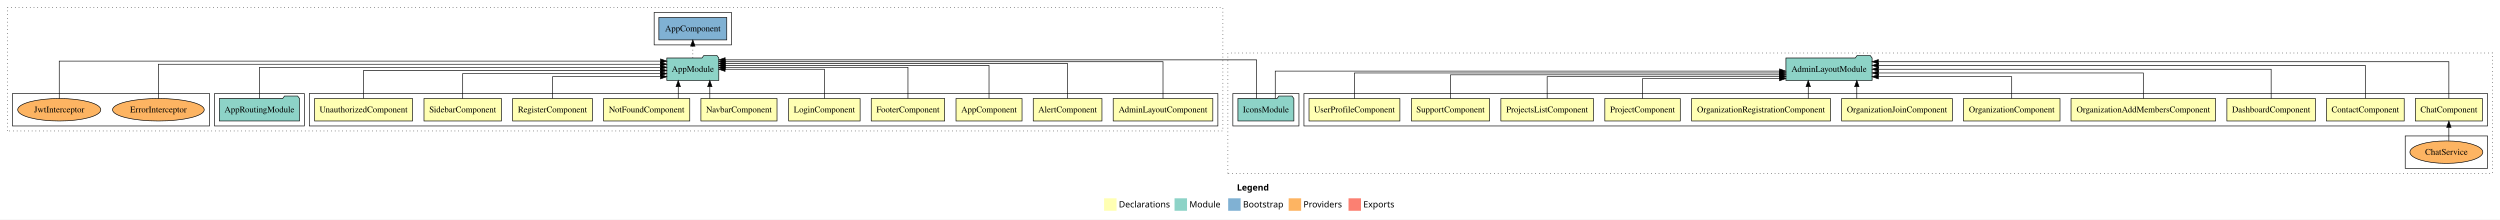
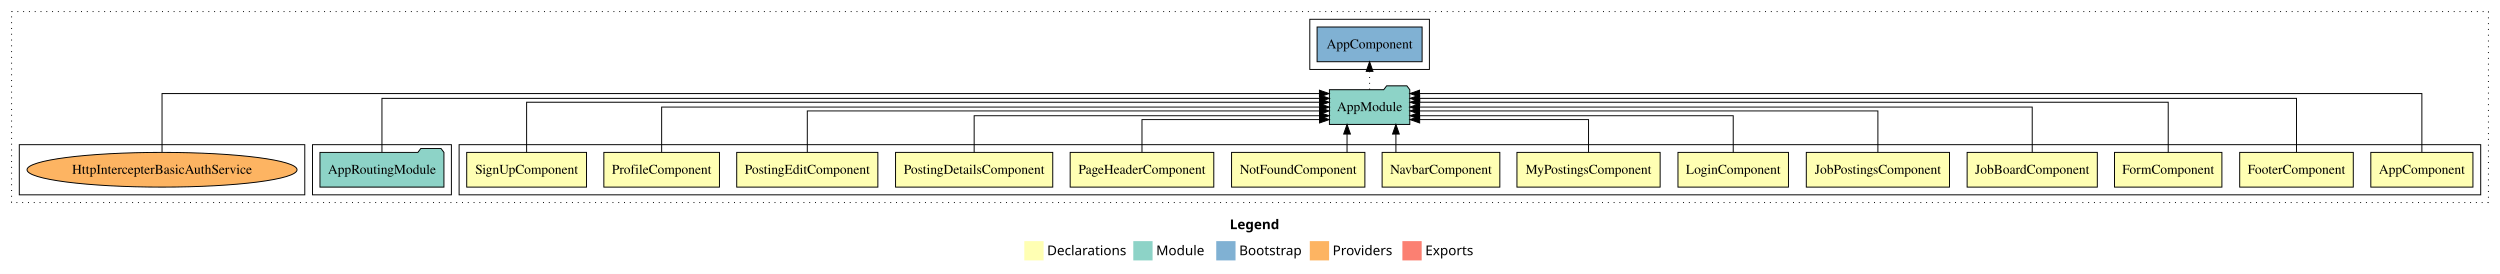
- <svg xmlns="http://www.w3.org/2000/svg" width="4009pt" height="352pt" viewBox="0.00 0.00 4009.00 352.00">
-   <g id="graph0" class="graph" transform="scale(1 1) rotate(0) translate(4 348)">
-     <polygon fill="#ffffff" stroke="transparent" points="-4,4 -4,-348 4005,-348 4005,4 -4,4" />
-     <text text-anchor="start" x="1979.509" y="-42.4" font-family="sans-serif" font-weight="bold" font-size="14.00" fill="#000000">Legend</text>
-     <polygon fill="#ffffb3" stroke="transparent" points="1766.5,-10 1766.5,-30 1786.5,-30 1786.5,-10 1766.5,-10" />
-     <text text-anchor="start" x="1790.129" y="-15.4" font-family="sans-serif" font-size="14.00" fill="#000000">  Declarations</text>
-     <polygon fill="#8dd3c7" stroke="transparent" points="1879.5,-10 1879.5,-30 1899.5,-30 1899.5,-10 1879.5,-10" />
-     <text text-anchor="start" x="1903.225" y="-15.4" font-family="sans-serif" font-size="14.00" fill="#000000">  Module</text>
-     <polygon fill="#80b1d3" stroke="transparent" points="1965.5,-10 1965.5,-30 1985.5,-30 1985.5,-10 1965.5,-10" />
-     <text text-anchor="start" x="1989.281" y="-15.4" font-family="sans-serif" font-size="14.00" fill="#000000">  Bootstrap</text>
-     <polygon fill="#fdb462" stroke="transparent" points="2062.5,-10 2062.5,-30 2082.5,-30 2082.5,-10 2062.5,-10" />
-     <text text-anchor="start" x="2086.173" y="-15.4" font-family="sans-serif" font-size="14.00" fill="#000000">  Providers</text>
-     <polygon fill="#fb8072" stroke="transparent" points="2158.5,-10 2158.5,-30 2178.5,-30 2178.5,-10 2158.5,-10" />
-     <text text-anchor="start" x="2182.226" y="-15.4" font-family="sans-serif" font-size="14.00" fill="#000000">  Exports</text>
+ <svg xmlns="http://www.w3.org/2000/svg" width="2592pt" height="284pt" viewBox="0.00 0.00 2592.00 284.00">
+   <g id="graph0" class="graph" transform="scale(1 1) rotate(0) translate(4 280)">
+     <polygon fill="white" stroke="transparent" points="-4,4 -4,-280 2588,-280 2588,4 -4,4" />
+     <text text-anchor="start" x="1271.01" y="-42.4" font-family="sans-serif" font-weight="bold" font-size="14.00">Legend</text>
+     <polygon fill="#ffffb3" stroke="transparent" points="1058,-10 1058,-30 1078,-30 1078,-10 1058,-10" />
+     <text text-anchor="start" x="1081.63" y="-15.4" font-family="sans-serif" font-size="14.00">  Declarations</text>
+     <polygon fill="#8dd3c7" stroke="transparent" points="1171,-10 1171,-30 1191,-30 1191,-10 1171,-10" />
+     <text text-anchor="start" x="1194.73" y="-15.4" font-family="sans-serif" font-size="14.00">  Module</text>
+     <polygon fill="#80b1d3" stroke="transparent" points="1257,-10 1257,-30 1277,-30 1277,-10 1257,-10" />
+     <text text-anchor="start" x="1280.78" y="-15.4" font-family="sans-serif" font-size="14.00">  Bootstrap</text>
+     <polygon fill="#fdb462" stroke="transparent" points="1354,-10 1354,-30 1374,-30 1374,-10 1354,-10" />
+     <text text-anchor="start" x="1377.67" y="-15.4" font-family="sans-serif" font-size="14.00">  Providers</text>
+     <polygon fill="#fb8072" stroke="transparent" points="1450,-10 1450,-30 1470,-30 1470,-10 1450,-10" />
+     <text text-anchor="start" x="1473.73" y="-15.4" font-family="sans-serif" font-size="14.00">  Exports</text>
    <g id="clust1" class="cluster">
-       <polygon fill="none" stroke="#000000" stroke-dasharray="1,5" points="1965,-70 1965,-263 3993,-263 3993,-70 1965,-70" />
+       <polygon fill="none" stroke="black" stroke-dasharray="1,5" points="8,-70 8,-268 2576,-268 2576,-70 8,-70" />
    </g>
    <g id="clust2" class="cluster">
-       <polygon fill="none" stroke="#000000" points="2087,-146 2087,-198 3985,-198 3985,-146 2087,-146" />
+       <polygon fill="none" stroke="black" points="472,-78 472,-130 2568,-130 2568,-78 472,-78" />
    </g>
-     <g id="clust3" class="cluster">
-       <polygon fill="none" stroke="#000000" points="3853,-78 3853,-130 3985,-130 3985,-78 3853,-78" />
-     </g>
-     <g id="clust14" class="cluster">
-       <polygon fill="none" stroke="#000000" points="1973,-146 1973,-198 2079,-198 2079,-146 1973,-146" />
-     </g>
-     <g id="clust18" class="cluster">
-       <polygon fill="none" stroke="#000000" stroke-dasharray="1,5" points="8,-138 8,-336 1957,-336 1957,-138 8,-138" />
+     <g id="clust17" class="cluster">
+       <polygon fill="none" stroke="black" points="320,-78 320,-130 464,-130 464,-78 320,-78" />
    </g>
    <g id="clust19" class="cluster">
-       <polygon fill="none" stroke="#000000" points="492,-146 492,-198 1949,-198 1949,-146 492,-146" />
+       <polygon fill="none" stroke="black" points="1354,-208 1354,-260 1478,-260 1478,-208 1354,-208" />
    </g>
-     <g id="clust30" class="cluster">
-       <polygon fill="none" stroke="#000000" points="340,-146 340,-198 484,-198 484,-146 340,-146" />
-     </g>
-     <g id="clust32" class="cluster">
-       <polygon fill="none" stroke="#000000" points="1045,-276 1045,-328 1169,-328 1169,-276 1045,-276" />
-     </g>
-     <g id="clust33" class="cluster">
-       <polygon fill="none" stroke="#000000" points="16,-146 16,-198 332,-198 332,-146 16,-146" />
+     <g id="clust20" class="cluster">
+       <polygon fill="none" stroke="black" points="16,-78 16,-130 312,-130 312,-78 16,-78" />
    </g>
    <g id="node1" class="node">
-       <polygon fill="#ffffb3" stroke="#000000" points="3976.774,-190 3869.226,-190 3869.226,-154 3976.774,-154 3976.774,-190" />
-       <text text-anchor="middle" x="3923" y="-167.8" font-family="Times,serif" font-size="14.00" fill="#000000">ChatComponent</text>
+       <polygon fill="#ffffb3" stroke="black" points="2559.94,-122 2454.06,-122 2454.06,-86 2559.94,-86 2559.94,-122" />
+       <text text-anchor="middle" x="2507" y="-99.8" font-family="Times,serif" font-size="14.00">AppComponent</text>
+     </g>
+     <g id="node15" class="node">
+       <polygon fill="#8dd3c7" stroke="black" points="1457.66,-187 1454.66,-191 1433.66,-191 1430.66,-187 1374.34,-187 1374.34,-151 1457.66,-151 1457.66,-187" />
+       <text text-anchor="middle" x="1416" y="-164.8" font-family="Times,serif" font-size="14.00">AppModule</text>
+     </g>
+     <g id="edge1" class="edge">
+       <path fill="none" stroke="black" d="M2507,-122.32C2507,-145.66 2507,-183 2507,-183 2507,-183 1467.77,-183 1467.77,-183" />
+       <polygon fill="black" stroke="black" points="1467.77,-179.5 1457.77,-183 1467.77,-186.5 1467.77,-179.5" />
+     </g>
+     <g id="node2" class="node">
+       <polygon fill="#ffffb3" stroke="black" points="2435.88,-122 2318.12,-122 2318.12,-86 2435.88,-86 2435.88,-122" />
+       <text text-anchor="middle" x="2377" y="-99.8" font-family="Times,serif" font-size="14.00">FooterComponent</text>
+     </g>
+     <g id="edge2" class="edge">
+       <path fill="none" stroke="black" d="M2377,-122.29C2377,-144.21 2377,-178 2377,-178 2377,-178 1467.91,-178 1467.91,-178" />
+       <polygon fill="black" stroke="black" points="1467.91,-174.5 1457.91,-178 1467.91,-181.5 1467.91,-174.5" />
+     </g>
+     <g id="node3" class="node">
+       <polygon fill="#ffffb3" stroke="black" points="2299.67,-122 2188.33,-122 2188.33,-86 2299.67,-86 2299.67,-122" />
+       <text text-anchor="middle" x="2244" y="-99.8" font-family="Times,serif" font-size="14.00">FormComponent</text>
+     </g>
+     <g id="edge3" class="edge">
+       <path fill="none" stroke="black" d="M2244,-122.03C2244,-142.77 2244,-174 2244,-174 2244,-174 1467.91,-174 1467.91,-174" />
+       <polygon fill="black" stroke="black" points="1467.91,-170.5 1457.91,-174 1467.91,-177.5 1467.91,-170.5" />
+     </g>
+     <g id="node4" class="node">
+       <polygon fill="#ffffb3" stroke="black" points="2170.49,-122 2035.51,-122 2035.51,-86 2170.49,-86 2170.49,-122" />
+       <text text-anchor="middle" x="2103" y="-99.8" font-family="Times,serif" font-size="14.00">JobBoardComponent</text>
+     </g>
+     <g id="edge4" class="edge">
+       <path fill="none" stroke="black" d="M2103,-122.11C2103,-141.34 2103,-169 2103,-169 2103,-169 1467.68,-169 1467.68,-169" />
+       <polygon fill="black" stroke="black" points="1467.68,-165.5 1457.68,-169 1467.68,-172.5 1467.68,-165.5" />
+     </g>
+     <g id="node5" class="node">
+       <polygon fill="#ffffb3" stroke="black" points="2017.23,-122 1868.77,-122 1868.77,-86 2017.23,-86 2017.23,-122" />
+       <text text-anchor="middle" x="1943" y="-99.8" font-family="Times,serif" font-size="14.00">JobPostingsComponent</text>
+     </g>
+     <g id="edge5" class="edge">
+       <path fill="none" stroke="black" d="M1943,-122.3C1943,-140.27 1943,-165 1943,-165 1943,-165 1467.79,-165 1467.79,-165" />
+       <polygon fill="black" stroke="black" points="1467.79,-161.5 1457.79,-165 1467.79,-168.5 1467.79,-161.5" />
+     </g>
+     <g id="node6" class="node">
+       <polygon fill="#ffffb3" stroke="black" points="1850.28,-122 1735.72,-122 1735.72,-86 1850.28,-86 1850.28,-122" />
+       <text text-anchor="middle" x="1793" y="-99.8" font-family="Times,serif" font-size="14.00">LoginComponent</text>
+     </g>
+     <g id="edge6" class="edge">
+       <path fill="none" stroke="black" d="M1793,-122.03C1793,-138.4 1793,-160 1793,-160 1793,-160 1467.79,-160 1467.79,-160" />
+       <polygon fill="black" stroke="black" points="1467.79,-156.5 1457.79,-160 1467.79,-163.5 1467.79,-156.5" />
+     </g>
+     <g id="node7" class="node">
+       <polygon fill="#ffffb3" stroke="black" points="1717.23,-122 1568.77,-122 1568.77,-86 1717.23,-86 1717.23,-122" />
+       <text text-anchor="middle" x="1643" y="-99.8" font-family="Times,serif" font-size="14.00">MyPostingsComponent</text>
+     </g>
+     <g id="edge7" class="edge">
+       <path fill="none" stroke="black" d="M1643,-122.19C1643,-137.18 1643,-156 1643,-156 1643,-156 1467.9,-156 1467.9,-156" />
+       <polygon fill="black" stroke="black" points="1467.9,-152.5 1457.9,-156 1467.9,-159.5 1467.9,-152.5" />
+     </g>
+     <g id="node8" class="node">
+       <polygon fill="#ffffb3" stroke="black" points="1551.03,-122 1428.97,-122 1428.97,-86 1551.03,-86 1551.03,-122" />
+       <text text-anchor="middle" x="1490" y="-99.8" font-family="Times,serif" font-size="14.00">NavbarComponent</text>
+     </g>
+     <g id="edge8" class="edge">
+       <path fill="none" stroke="black" d="M1443.28,-122.11C1443.28,-122.11 1443.28,-140.99 1443.28,-140.99" />
+       <polygon fill="black" stroke="black" points="1439.78,-140.99 1443.28,-150.99 1446.78,-140.99 1439.78,-140.99" />
+     </g>
+     <g id="node9" class="node">
+       <polygon fill="#ffffb3" stroke="black" points="1411.11,-122 1272.89,-122 1272.89,-86 1411.11,-86 1411.11,-122" />
+       <text text-anchor="middle" x="1342" y="-99.8" font-family="Times,serif" font-size="14.00">NotFoundComponent</text>
+     </g>
+     <g id="edge9" class="edge">
+       <path fill="none" stroke="black" d="M1392.61,-122.11C1392.61,-122.11 1392.61,-140.99 1392.61,-140.99" />
+       <polygon fill="black" stroke="black" points="1389.11,-140.99 1392.61,-150.99 1396.11,-140.99 1389.11,-140.99" />
+     </g>
+     <g id="node10" class="node">
+       <polygon fill="#ffffb3" stroke="black" points="1254.46,-122 1105.54,-122 1105.54,-86 1254.46,-86 1254.46,-122" />
+       <text text-anchor="middle" x="1180" y="-99.8" font-family="Times,serif" font-size="14.00">PageHeaderComponent</text>
+     </g>
+     <g id="edge10" class="edge">
+       <path fill="none" stroke="black" d="M1180,-122.19C1180,-137.18 1180,-156 1180,-156 1180,-156 1364.08,-156 1364.08,-156" />
+       <polygon fill="black" stroke="black" points="1364.08,-159.5 1374.08,-156 1364.08,-152.5 1364.08,-159.5" />
+     </g>
+     <g id="node11" class="node">
+       <polygon fill="#ffffb3" stroke="black" points="1087.49,-122 924.51,-122 924.51,-86 1087.49,-86 1087.49,-122" />
+       <text text-anchor="middle" x="1006" y="-99.8" font-family="Times,serif" font-size="14.00">PostingDetailsComponent</text>
+     </g>
+     <g id="edge11" class="edge">
+       <path fill="none" stroke="black" d="M1006,-122.03C1006,-138.4 1006,-160 1006,-160 1006,-160 1364.05,-160 1364.05,-160" />
+       <polygon fill="black" stroke="black" points="1364.05,-163.5 1374.05,-160 1364.05,-156.5 1364.05,-163.5" />
    </g>
    <g id="node12" class="node">
-       <polygon fill="#8dd3c7" stroke="#000000" points="2998.095,-255 2995.095,-259 2974.095,-259 2971.095,-255 2859.905,-255 2859.905,-219 2998.095,-219 2998.095,-255" />
-       <text text-anchor="middle" x="2929" y="-232.8" font-family="Times,serif" font-size="14.00" fill="#000000">AdminLayoutModule</text>
-     </g>
-     <g id="edge1" class="edge">
-       <path fill="none" stroke="#000000" d="M3923,-190.248C3923,-213.018 3923,-249 3923,-249 3923,-249 3008.107,-249 3008.107,-249" />
-       <polygon fill="#000000" stroke="#000000" points="3008.107,-245.5 2998.107,-249 3008.107,-252.5 3008.107,-245.5" />
-     </g>
-     <g id="node2" class="node">
-       <polygon fill="#ffffb3" stroke="#000000" points="3851.38,-190 3726.62,-190 3726.62,-154 3851.38,-154 3851.38,-190" />
-       <text text-anchor="middle" x="3789" y="-167.8" font-family="Times,serif" font-size="14.00" fill="#000000">ContactComponent</text>
-     </g>
-     <g id="edge3" class="edge">
-       <path fill="none" stroke="#000000" d="M3789,-190.284C3789,-211.321 3789,-243 3789,-243 3789,-243 3008.286,-243 3008.286,-243" />
-       <polygon fill="#000000" stroke="#000000" points="3008.286,-239.5 2998.286,-243 3008.286,-246.5 3008.286,-239.5" />
-     </g>
-     <g id="node3" class="node">
-       <polygon fill="#ffffb3" stroke="#000000" points="3708.973,-190 3567.027,-190 3567.027,-154 3708.973,-154 3708.973,-190" />
-       <text text-anchor="middle" x="3638" y="-167.8" font-family="Times,serif" font-size="14.00" fill="#000000">DashboardComponent</text>
-     </g>
-     <g id="edge4" class="edge">
-       <path fill="none" stroke="#000000" d="M3638,-190.106C3638,-209.339 3638,-237 3638,-237 3638,-237 3008.273,-237 3008.273,-237" />
-       <polygon fill="#000000" stroke="#000000" points="3008.273,-233.5 2998.273,-237 3008.273,-240.5 3008.273,-233.5" />
-     </g>
-     <g id="node4" class="node">
-       <polygon fill="#ffffb3" stroke="#000000" points="3548.892,-190 3317.108,-190 3317.108,-154 3548.892,-154 3548.892,-190" />
-       <text text-anchor="middle" x="3433" y="-167.8" font-family="Times,serif" font-size="14.00" fill="#000000">OrganizationAddMembersComponent</text>
-     </g>
-     <g id="edge5" class="edge">
-       <path fill="none" stroke="#000000" d="M3433,-190.023C3433,-207.373 3433,-231 3433,-231 3433,-231 3008.286,-231 3008.286,-231" />
-       <polygon fill="#000000" stroke="#000000" points="3008.286,-227.5 2998.286,-231 3008.286,-234.5 3008.286,-227.5" />
-     </g>
-     <g id="node5" class="node">
-       <polygon fill="#ffffb3" stroke="#000000" points="3299.416,-190 3144.584,-190 3144.584,-154 3299.416,-154 3299.416,-190" />
-       <text text-anchor="middle" x="3222" y="-167.8" font-family="Times,serif" font-size="14.00" fill="#000000">OrganizationComponent</text>
-     </g>
-     <g id="edge6" class="edge">
-       <path fill="none" stroke="#000000" d="M3222,-190.24C3222,-205.571 3222,-225 3222,-225 3222,-225 3008.066,-225 3008.066,-225" />
-       <polygon fill="#000000" stroke="#000000" points="3008.066,-221.5 2998.066,-225 3008.066,-228.5 3008.066,-221.5" />
-     </g>
-     <g id="node6" class="node">
-       <polygon fill="#ffffb3" stroke="#000000" points="3126.751,-190 2949.249,-190 2949.249,-154 3126.751,-154 3126.751,-190" />
-       <text text-anchor="middle" x="3038" y="-167.8" font-family="Times,serif" font-size="14.00" fill="#000000">OrganizationJoinComponent</text>
-     </g>
-     <g id="edge7" class="edge">
-       <path fill="none" stroke="#000000" d="M2973.586,-190.106C2973.586,-190.106 2973.586,-208.991 2973.586,-208.991" />
-       <polygon fill="#000000" stroke="#000000" points="2970.086,-208.991 2973.586,-218.991 2977.086,-208.991 2970.086,-208.991" />
-     </g>
-     <g id="node7" class="node">
-       <polygon fill="#ffffb3" stroke="#000000" points="2931.349,-190 2708.651,-190 2708.651,-154 2931.349,-154 2931.349,-190" />
-       <text text-anchor="middle" x="2820" y="-167.8" font-family="Times,serif" font-size="14.00" fill="#000000">OrganizationRegistrationComponent</text>
-     </g>
-     <g id="edge8" class="edge">
-       <path fill="none" stroke="#000000" d="M2895.688,-190.106C2895.688,-190.106 2895.688,-208.991 2895.688,-208.991" />
-       <polygon fill="#000000" stroke="#000000" points="2892.188,-208.991 2895.688,-218.991 2899.188,-208.991 2892.188,-208.991" />
-     </g>
-     <g id="node8" class="node">
-       <polygon fill="#ffffb3" stroke="#000000" points="2690.486,-190 2569.514,-190 2569.514,-154 2690.486,-154 2690.486,-190" />
-       <text text-anchor="middle" x="2630" y="-167.8" font-family="Times,serif" font-size="14.00" fill="#000000">ProjectComponent</text>
-     </g>
-     <g id="edge9" class="edge">
-       <path fill="none" stroke="#000000" d="M2630,-190.051C2630,-204.373 2630,-222 2630,-222 2630,-222 2849.652,-222 2849.652,-222" />
-       <polygon fill="#000000" stroke="#000000" points="2849.652,-225.5 2859.652,-222 2849.652,-218.5 2849.652,-225.5" />
-     </g>
-     <g id="node9" class="node">
-       <polygon fill="#ffffb3" stroke="#000000" points="2551.209,-190 2402.791,-190 2402.791,-154 2551.209,-154 2551.209,-190" />
-       <text text-anchor="middle" x="2477" y="-167.8" font-family="Times,serif" font-size="14.00" fill="#000000">ProjectsListComponent</text>
-     </g>
-     <g id="edge10" class="edge">
-       <path fill="none" stroke="#000000" d="M2477,-190.24C2477,-205.571 2477,-225 2477,-225 2477,-225 2849.859,-225 2849.859,-225" />
-       <polygon fill="#000000" stroke="#000000" points="2849.859,-228.5 2859.859,-225 2849.859,-221.5 2849.859,-228.5" />
-     </g>
-     <g id="node10" class="node">
-       <polygon fill="#ffffb3" stroke="#000000" points="2384.667,-190 2259.333,-190 2259.333,-154 2384.667,-154 2384.667,-190" />
-       <text text-anchor="middle" x="2322" y="-167.8" font-family="Times,serif" font-size="14.00" fill="#000000">SupportComponent</text>
-     </g>
-     <g id="edge11" class="edge">
-       <path fill="none" stroke="#000000" d="M2322,-190.027C2322,-206.398 2322,-228 2322,-228 2322,-228 2849.665,-228 2849.665,-228" />
-       <polygon fill="#000000" stroke="#000000" points="2849.665,-231.5 2859.665,-228 2849.665,-224.5 2849.665,-231.5" />
-     </g>
-     <g id="node11" class="node">
-       <polygon fill="#ffffb3" stroke="#000000" points="2240.858,-190 2095.142,-190 2095.142,-154 2240.858,-154 2240.858,-190" />
-       <text text-anchor="middle" x="2168" y="-167.8" font-family="Times,serif" font-size="14.00" fill="#000000">UserProfileComponent</text>
+       <polygon fill="#ffffb3" stroke="black" points="906.17,-122 759.83,-122 759.83,-86 906.17,-86 906.17,-122" />
+       <text text-anchor="middle" x="833" y="-99.8" font-family="Times,serif" font-size="14.00">PostingEditComponent</text>
    </g>
    <g id="edge12" class="edge">
-       <path fill="none" stroke="#000000" d="M2168,-190.023C2168,-207.373 2168,-231 2168,-231 2168,-231 2849.787,-231 2849.787,-231" />
-       <polygon fill="#000000" stroke="#000000" points="2849.787,-234.5 2859.787,-231 2849.787,-227.5 2849.787,-234.5" />
+       <path fill="none" stroke="black" d="M833,-122.3C833,-140.27 833,-165 833,-165 833,-165 1364.07,-165 1364.07,-165" />
+       <polygon fill="black" stroke="black" points="1364.07,-168.5 1374.07,-165 1364.07,-161.5 1364.07,-168.5" />
    </g>
    <g id="node13" class="node">
-       <ellipse fill="#fdb462" stroke="#000000" cx="3919" cy="-104" rx="58.463" ry="18" />
-       <text text-anchor="middle" x="3919" y="-99.8" font-family="Times,serif" font-size="14.00" fill="#000000">ChatService</text>
+       <polygon fill="#ffffb3" stroke="black" points="741.93,-122 622.07,-122 622.07,-86 741.93,-86 741.93,-122" />
+       <text text-anchor="middle" x="682" y="-99.8" font-family="Times,serif" font-size="14.00">ProfileComponent</text>
    </g>
-     <g id="edge2" class="edge">
-       <path fill="none" stroke="#000000" d="M3923,-122.223C3923,-122.223 3923,-143.727 3923,-143.727" />
-       <polygon fill="#000000" stroke="#000000" points="3919.5,-143.727 3923,-153.727 3926.5,-143.727 3919.5,-143.727" />
+     <g id="edge13" class="edge">
+       <path fill="none" stroke="black" d="M682,-122.11C682,-141.34 682,-169 682,-169 682,-169 1364.17,-169 1364.17,-169" />
+       <polygon fill="black" stroke="black" points="1364.17,-172.5 1374.17,-169 1364.17,-165.5 1364.17,-172.5" />
    </g>
    <g id="node14" class="node">
-       <polygon fill="#8dd3c7" stroke="#000000" points="2070.87,-190 2067.87,-194 2046.87,-194 2043.87,-190 1981.13,-190 1981.13,-154 2070.87,-154 2070.87,-190" />
-       <text text-anchor="middle" x="2026" y="-167.8" font-family="Times,serif" font-size="14.00" fill="#000000">IconsModule</text>
-     </g>
-     <g id="edge13" class="edge">
-       <path fill="none" stroke="#000000" d="M2040.978,-190.267C2040.978,-208.555 2040.978,-234 2040.978,-234 2040.978,-234 2849.688,-234 2849.688,-234" />
-       <polygon fill="#000000" stroke="#000000" points="2849.688,-237.5 2859.688,-234 2849.688,-230.5 2849.688,-237.5" />
-     </g>
-     <g id="node25" class="node">
-       <polygon fill="#8dd3c7" stroke="#000000" points="1148.657,-255 1145.657,-259 1124.657,-259 1121.657,-255 1065.343,-255 1065.343,-219 1148.657,-219 1148.657,-255" />
-       <text text-anchor="middle" x="1107" y="-232.8" font-family="Times,serif" font-size="14.00" fill="#000000">AppModule</text>
-     </g>
-     <g id="edge25" class="edge">
-       <path fill="none" stroke="#000000" d="M2011.022,-190.153C2011.022,-213.757 2011.022,-252 2011.022,-252 2011.022,-252 1158.79,-252 1158.79,-252" />
-       <polygon fill="#000000" stroke="#000000" points="1158.79,-248.5 1148.79,-252 1158.79,-255.5 1158.79,-248.5" />
-     </g>
-     <g id="node15" class="node">
-       <polygon fill="#ffffb3" stroke="#000000" points="1940.878,-190 1781.122,-190 1781.122,-154 1940.878,-154 1940.878,-190" />
-       <text text-anchor="middle" x="1861" y="-167.8" font-family="Times,serif" font-size="14.00" fill="#000000">AdminLayoutComponent</text>
+       <polygon fill="#ffffb3" stroke="black" points="604.11,-122 479.89,-122 479.89,-86 604.11,-86 604.11,-122" />
+       <text text-anchor="middle" x="542" y="-99.8" font-family="Times,serif" font-size="14.00">SignUpComponent</text>
    </g>
    <g id="edge14" class="edge">
-       <path fill="none" stroke="#000000" d="M1861,-190.248C1861,-213.018 1861,-249 1861,-249 1861,-249 1158.883,-249 1158.883,-249" />
-       <polygon fill="#000000" stroke="#000000" points="1158.883,-245.5 1148.883,-249 1158.883,-252.5 1158.883,-245.5" />
+       <path fill="none" stroke="black" d="M542,-122.03C542,-142.77 542,-174 542,-174 542,-174 1364.14,-174 1364.14,-174" />
+       <polygon fill="black" stroke="black" points="1364.14,-177.5 1374.14,-174 1364.14,-170.5 1364.14,-177.5" />
+     </g>
+     <g id="node17" class="node">
+       <polygon fill="#80b1d3" stroke="black" points="1470.44,-252 1361.56,-252 1361.56,-216 1470.44,-216 1470.44,-252" />
+       <text text-anchor="middle" x="1416" y="-229.8" font-family="Times,serif" font-size="14.00">AppComponent </text>
+     </g>
+     <g id="edge16" class="edge">
+       <path fill="none" stroke="black" stroke-dasharray="1,5" d="M1416,-187.11C1416,-187.11 1416,-205.99 1416,-205.99" />
+       <polygon fill="black" stroke="black" points="1412.5,-205.99 1416,-215.99 1419.5,-205.99 1412.5,-205.99" />
    </g>
    <g id="node16" class="node">
-       <polygon fill="#ffffb3" stroke="#000000" points="1763.095,-190 1652.905,-190 1652.905,-154 1763.095,-154 1763.095,-190" />
-       <text text-anchor="middle" x="1708" y="-167.8" font-family="Times,serif" font-size="14.00" fill="#000000">AlertComponent</text>
+       <polygon fill="#8dd3c7" stroke="black" points="456.27,-122 453.27,-126 432.27,-126 429.27,-122 327.73,-122 327.73,-86 456.27,-86 456.27,-122" />
+       <text text-anchor="middle" x="392" y="-99.8" font-family="Times,serif" font-size="14.00">AppRoutingModule</text>
    </g>
    <g id="edge15" class="edge">
-       <path fill="none" stroke="#000000" d="M1708,-190.292C1708,-212.206 1708,-246 1708,-246 1708,-246 1158.784,-246 1158.784,-246" />
-       <polygon fill="#000000" stroke="#000000" points="1158.784,-242.5 1148.784,-246 1158.784,-249.5 1158.784,-242.5" />
-     </g>
-     <g id="node17" class="node">
-       <polygon fill="#ffffb3" stroke="#000000" points="1634.94,-190 1529.06,-190 1529.06,-154 1634.94,-154 1634.94,-190" />
-       <text text-anchor="middle" x="1582" y="-167.8" font-family="Times,serif" font-size="14.00" fill="#000000">AppComponent</text>
-     </g>
-     <g id="edge16" class="edge">
-       <path fill="none" stroke="#000000" d="M1582,-190.284C1582,-211.321 1582,-243 1582,-243 1582,-243 1158.737,-243 1158.737,-243" />
-       <polygon fill="#000000" stroke="#000000" points="1158.737,-239.5 1148.737,-243 1158.737,-246.5 1158.737,-239.5" />
+       <path fill="none" stroke="black" d="M392,-122.29C392,-144.21 392,-178 392,-178 392,-178 1364.27,-178 1364.27,-178" />
+       <polygon fill="black" stroke="black" points="1364.27,-181.5 1374.27,-178 1364.27,-174.5 1364.27,-181.5" />
    </g>
    <g id="node18" class="node">
-       <polygon fill="#ffffb3" stroke="#000000" points="1510.881,-190 1393.119,-190 1393.119,-154 1510.881,-154 1510.881,-190" />
-       <text text-anchor="middle" x="1452" y="-167.8" font-family="Times,serif" font-size="14.00" fill="#000000">FooterComponent</text>
+       <ellipse fill="#fdb462" stroke="black" cx="164" cy="-104" rx="139.98" ry="18" />
+       <text text-anchor="middle" x="164" y="-99.8" font-family="Times,serif" font-size="14.00">HttpIntercepterBasicAuthService</text>
    </g>
    <g id="edge17" class="edge">
-       <path fill="none" stroke="#000000" d="M1452,-190.223C1452,-210.365 1452,-240 1452,-240 1452,-240 1158.959,-240 1158.959,-240" />
-       <polygon fill="#000000" stroke="#000000" points="1158.959,-236.5 1148.959,-240 1158.959,-243.5 1158.959,-236.5" />
-     </g>
-     <g id="node19" class="node">
-       <polygon fill="#ffffb3" stroke="#000000" points="1375.276,-190 1260.724,-190 1260.724,-154 1375.276,-154 1375.276,-190" />
-       <text text-anchor="middle" x="1318" y="-167.8" font-family="Times,serif" font-size="14.00" fill="#000000">LoginComponent</text>
-     </g>
-     <g id="edge18" class="edge">
-       <path fill="none" stroke="#000000" d="M1318,-190.106C1318,-209.339 1318,-237 1318,-237 1318,-237 1158.687,-237 1158.687,-237" />
-       <polygon fill="#000000" stroke="#000000" points="1158.687,-233.5 1148.687,-237 1158.687,-240.5 1158.687,-233.5" />
-     </g>
-     <g id="node20" class="node">
-       <polygon fill="#ffffb3" stroke="#000000" points="1242.03,-190 1119.97,-190 1119.97,-154 1242.03,-154 1242.03,-190" />
-       <text text-anchor="middle" x="1181" y="-167.8" font-family="Times,serif" font-size="14.00" fill="#000000">NavbarComponent</text>
-     </g>
-     <g id="edge19" class="edge">
-       <path fill="none" stroke="#000000" d="M1134.282,-190.106C1134.282,-190.106 1134.282,-208.991 1134.282,-208.991" />
-       <polygon fill="#000000" stroke="#000000" points="1130.782,-208.991 1134.282,-218.991 1137.782,-208.991 1130.782,-208.991" />
-     </g>
-     <g id="node21" class="node">
-       <polygon fill="#ffffb3" stroke="#000000" points="1102.112,-190 963.888,-190 963.888,-154 1102.112,-154 1102.112,-190" />
-       <text text-anchor="middle" x="1033" y="-167.8" font-family="Times,serif" font-size="14.00" fill="#000000">NotFoundComponent</text>
-     </g>
-     <g id="edge20" class="edge">
-       <path fill="none" stroke="#000000" d="M1083.614,-190.106C1083.614,-190.106 1083.614,-208.991 1083.614,-208.991" />
-       <polygon fill="#000000" stroke="#000000" points="1080.114,-208.991 1083.614,-218.991 1087.114,-208.991 1080.114,-208.991" />
-     </g>
-     <g id="node22" class="node">
-       <polygon fill="#ffffb3" stroke="#000000" points="945.985,-190 818.015,-190 818.015,-154 945.985,-154 945.985,-190" />
-       <text text-anchor="middle" x="882" y="-167.8" font-family="Times,serif" font-size="14.00" fill="#000000">RegisterComponent</text>
-     </g>
-     <g id="edge21" class="edge">
-       <path fill="none" stroke="#000000" d="M882,-190.24C882,-205.571 882,-225 882,-225 882,-225 1055.207,-225 1055.207,-225" />
-       <polygon fill="#000000" stroke="#000000" points="1055.207,-228.5 1065.207,-225 1055.207,-221.5 1055.207,-228.5" />
-     </g>
-     <g id="node23" class="node">
-       <polygon fill="#ffffb3" stroke="#000000" points="800.095,-190 675.905,-190 675.905,-154 800.095,-154 800.095,-190" />
-       <text text-anchor="middle" x="738" y="-167.8" font-family="Times,serif" font-size="14.00" fill="#000000">SidebarComponent</text>
-     </g>
-     <g id="edge22" class="edge">
-       <path fill="none" stroke="#000000" d="M738,-190.034C738,-207.06 738,-230 738,-230 738,-230 1055.03,-230 1055.03,-230" />
-       <polygon fill="#000000" stroke="#000000" points="1055.03,-233.5 1065.03,-230 1055.03,-226.5 1055.03,-233.5" />
-     </g>
-     <g id="node24" class="node">
-       <polygon fill="#ffffb3" stroke="#000000" points="657.525,-190 500.475,-190 500.475,-154 657.525,-154 657.525,-190" />
-       <text text-anchor="middle" x="579" y="-167.8" font-family="Times,serif" font-size="14.00" fill="#000000">UnauthorizedComponent</text>
-     </g>
-     <g id="edge23" class="edge">
-       <path fill="none" stroke="#000000" d="M579,-190.222C579,-208.828 579,-235 579,-235 579,-235 1055.127,-235 1055.127,-235" />
-       <polygon fill="#000000" stroke="#000000" points="1055.127,-238.5 1065.127,-235 1055.127,-231.5 1055.127,-238.5" />
-     </g>
-     <g id="node27" class="node">
-       <polygon fill="#80b1d3" stroke="#000000" points="1161.439,-320 1052.561,-320 1052.561,-284 1161.439,-284 1161.439,-320" />
-       <text text-anchor="middle" x="1107" y="-297.8" font-family="Times,serif" font-size="14.00" fill="#000000">AppComponent </text>
-     </g>
-     <g id="edge26" class="edge">
-       <path fill="none" stroke="#000000" stroke-dasharray="1,5" d="M1107,-255.106C1107,-255.106 1107,-273.991 1107,-273.991" />
-       <polygon fill="#000000" stroke="#000000" points="1103.5,-273.991 1107,-283.991 1110.5,-273.991 1103.5,-273.991" />
-     </g>
-     <g id="node26" class="node">
-       <polygon fill="#8dd3c7" stroke="#000000" points="476.274,-190 473.274,-194 452.274,-194 449.274,-190 347.726,-190 347.726,-154 476.274,-154 476.274,-190" />
-       <text text-anchor="middle" x="412" y="-167.8" font-family="Times,serif" font-size="14.00" fill="#000000">AppRoutingModule</text>
-     </g>
-     <g id="edge24" class="edge">
-       <path fill="none" stroke="#000000" d="M412,-190.223C412,-210.365 412,-240 412,-240 412,-240 1055.09,-240 1055.09,-240" />
-       <polygon fill="#000000" stroke="#000000" points="1055.09,-243.5 1065.09,-240 1055.09,-236.5 1055.09,-243.5" />
-     </g>
-     <g id="node28" class="node">
-       <ellipse fill="#fdb462" stroke="#000000" cx="250" cy="-172" rx="73.533" ry="18" />
-       <text text-anchor="middle" x="250" y="-167.8" font-family="Times,serif" font-size="14.00" fill="#000000">ErrorInterceptor</text>
-     </g>
-     <g id="edge27" class="edge">
-       <path fill="none" stroke="#000000" d="M250,-190.045C250,-211.662 250,-245 250,-245 250,-245 1055.085,-245 1055.085,-245" />
-       <polygon fill="#000000" stroke="#000000" points="1055.085,-248.5 1065.085,-245 1055.085,-241.5 1055.085,-248.5" />
-     </g>
-     <g id="node29" class="node">
-       <ellipse fill="#fdb462" stroke="#000000" cx="91" cy="-172" rx="66.609" ry="18" />
-       <text text-anchor="middle" x="91" y="-167.8" font-family="Times,serif" font-size="14.00" fill="#000000">JwtInterceptor</text>
-     </g>
-     <g id="edge28" class="edge">
-       <path fill="none" stroke="#000000" d="M91,-190.091C91,-213.133 91,-250 91,-250 91,-250 1055.277,-250 1055.277,-250" />
-       <polygon fill="#000000" stroke="#000000" points="1055.277,-253.5 1065.277,-250 1055.277,-246.5 1055.277,-253.5" />
+       <path fill="none" stroke="black" d="M164,-122.32C164,-145.66 164,-183 164,-183 164,-183 1363.99,-183 1363.99,-183" />
+       <polygon fill="black" stroke="black" points="1363.99,-186.5 1373.99,-183 1363.99,-179.5 1363.99,-186.5" />
    </g>
  </g>
</svg>
